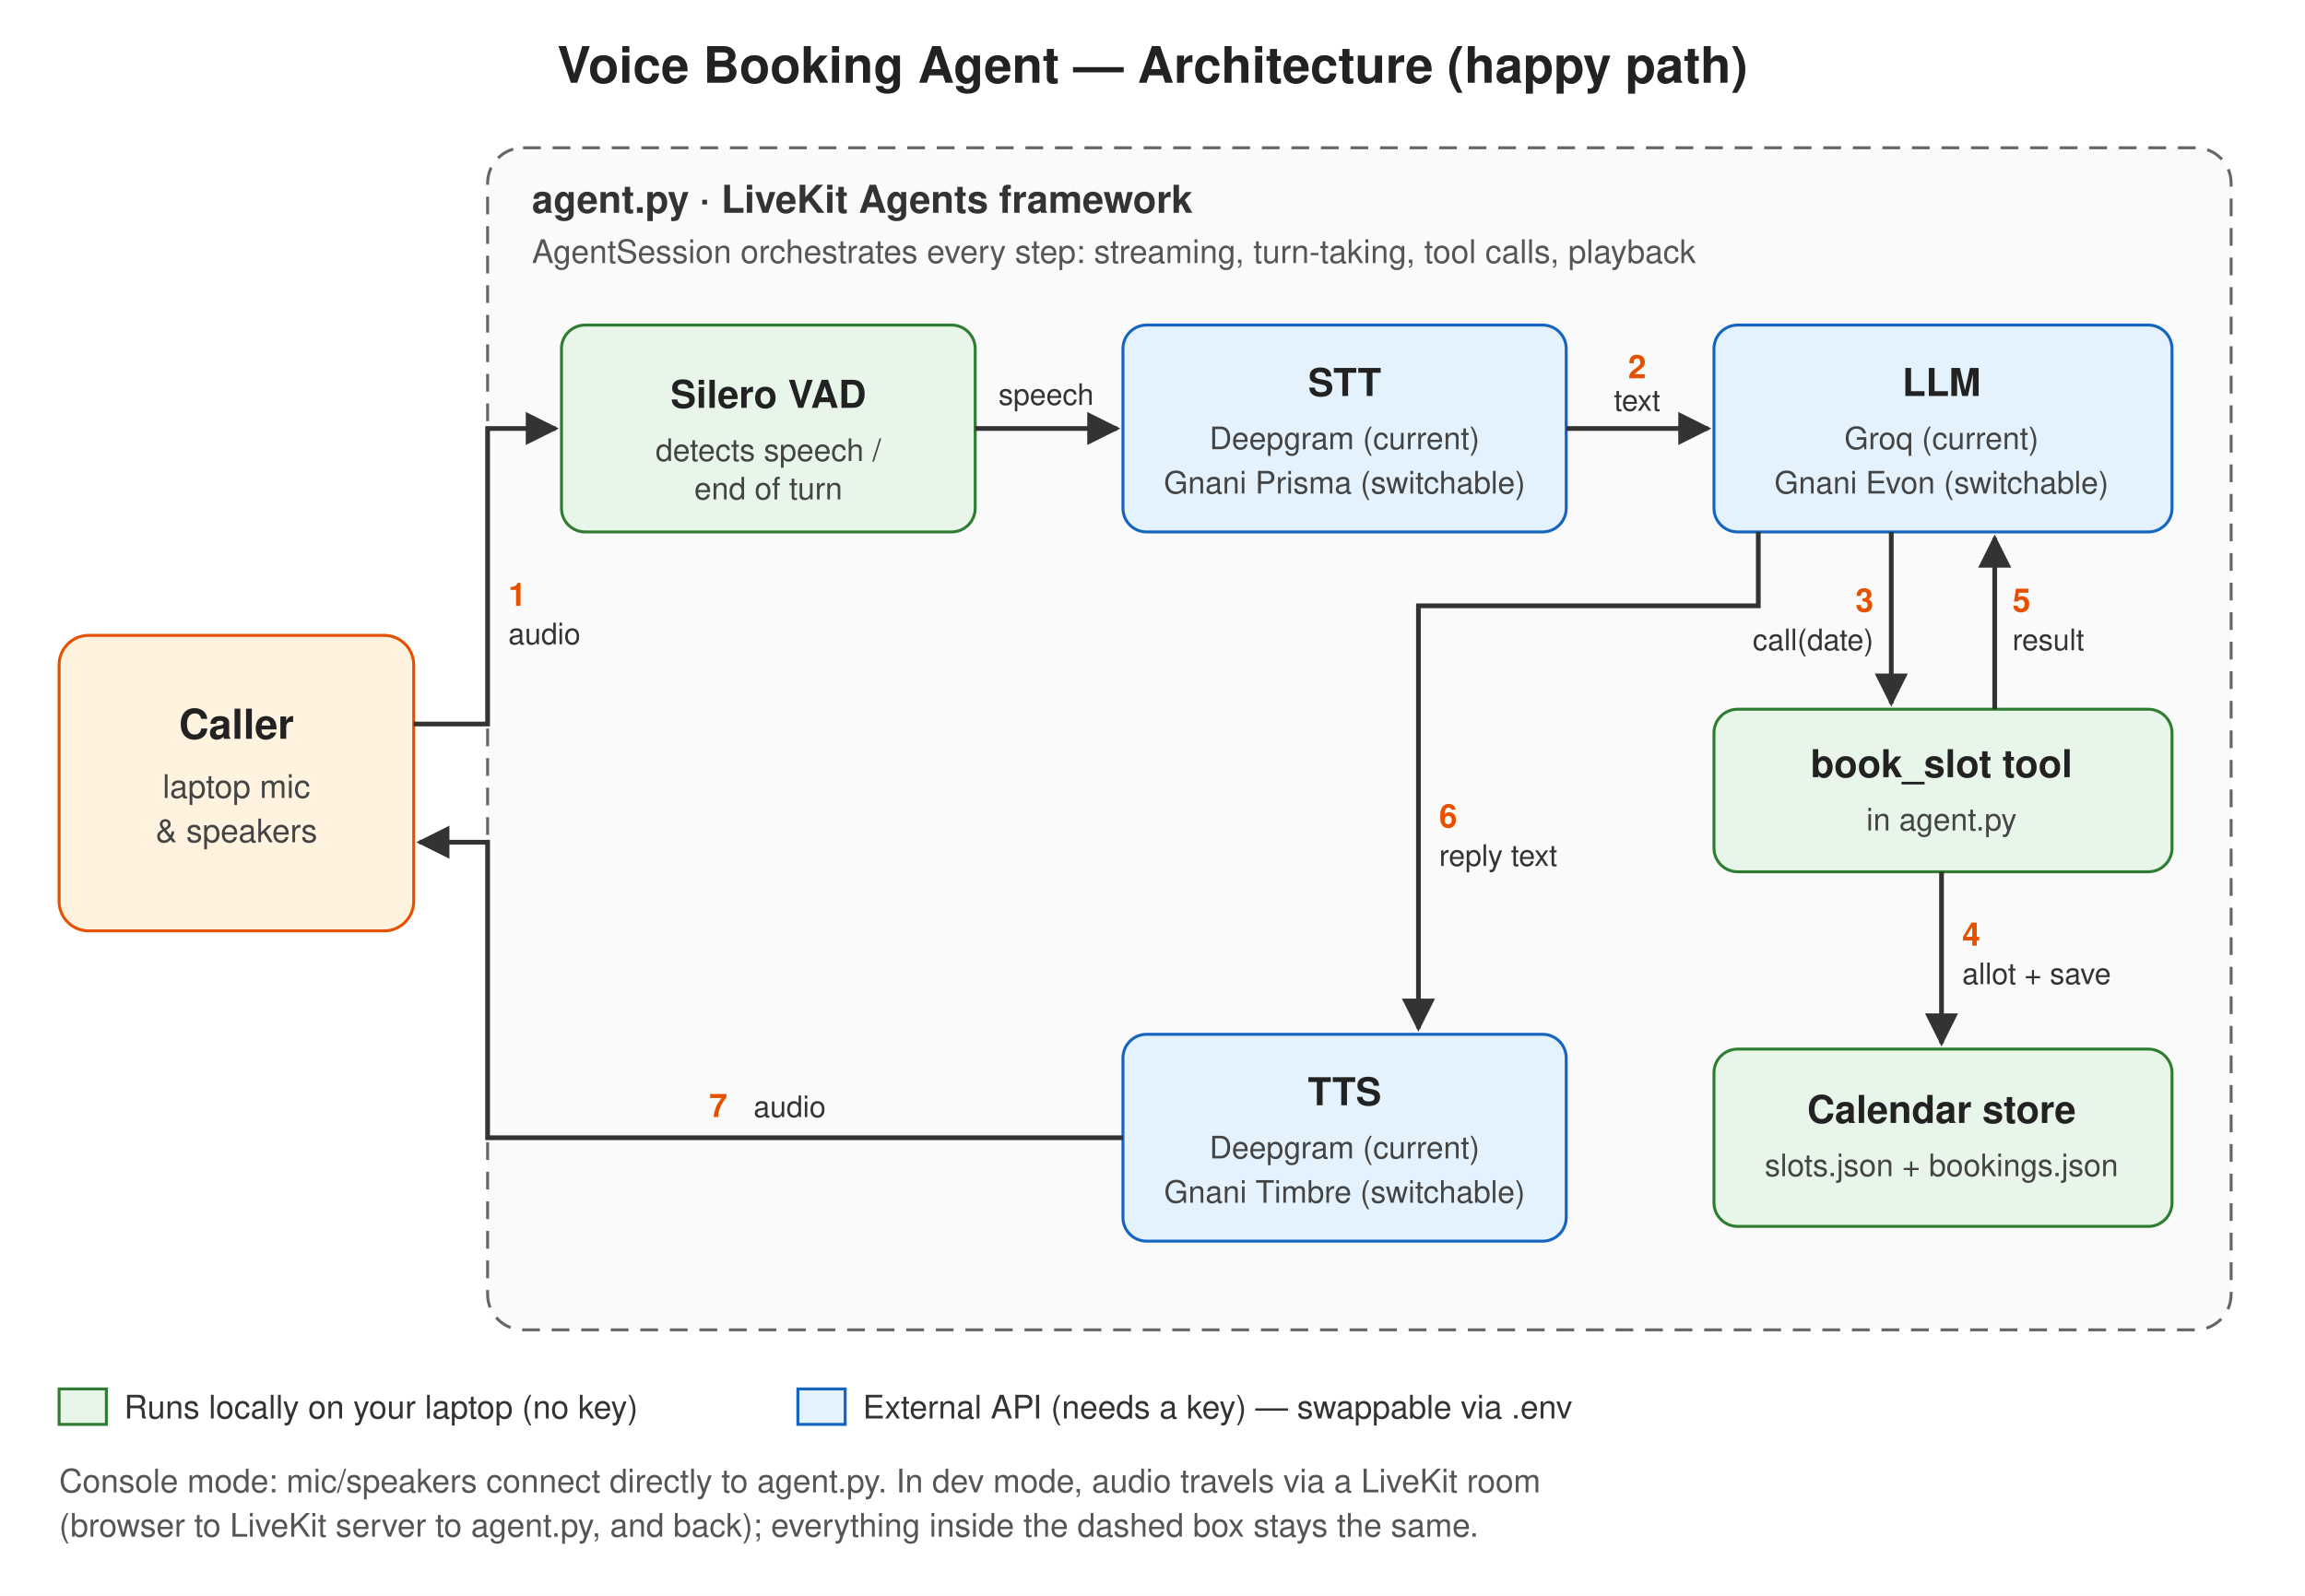
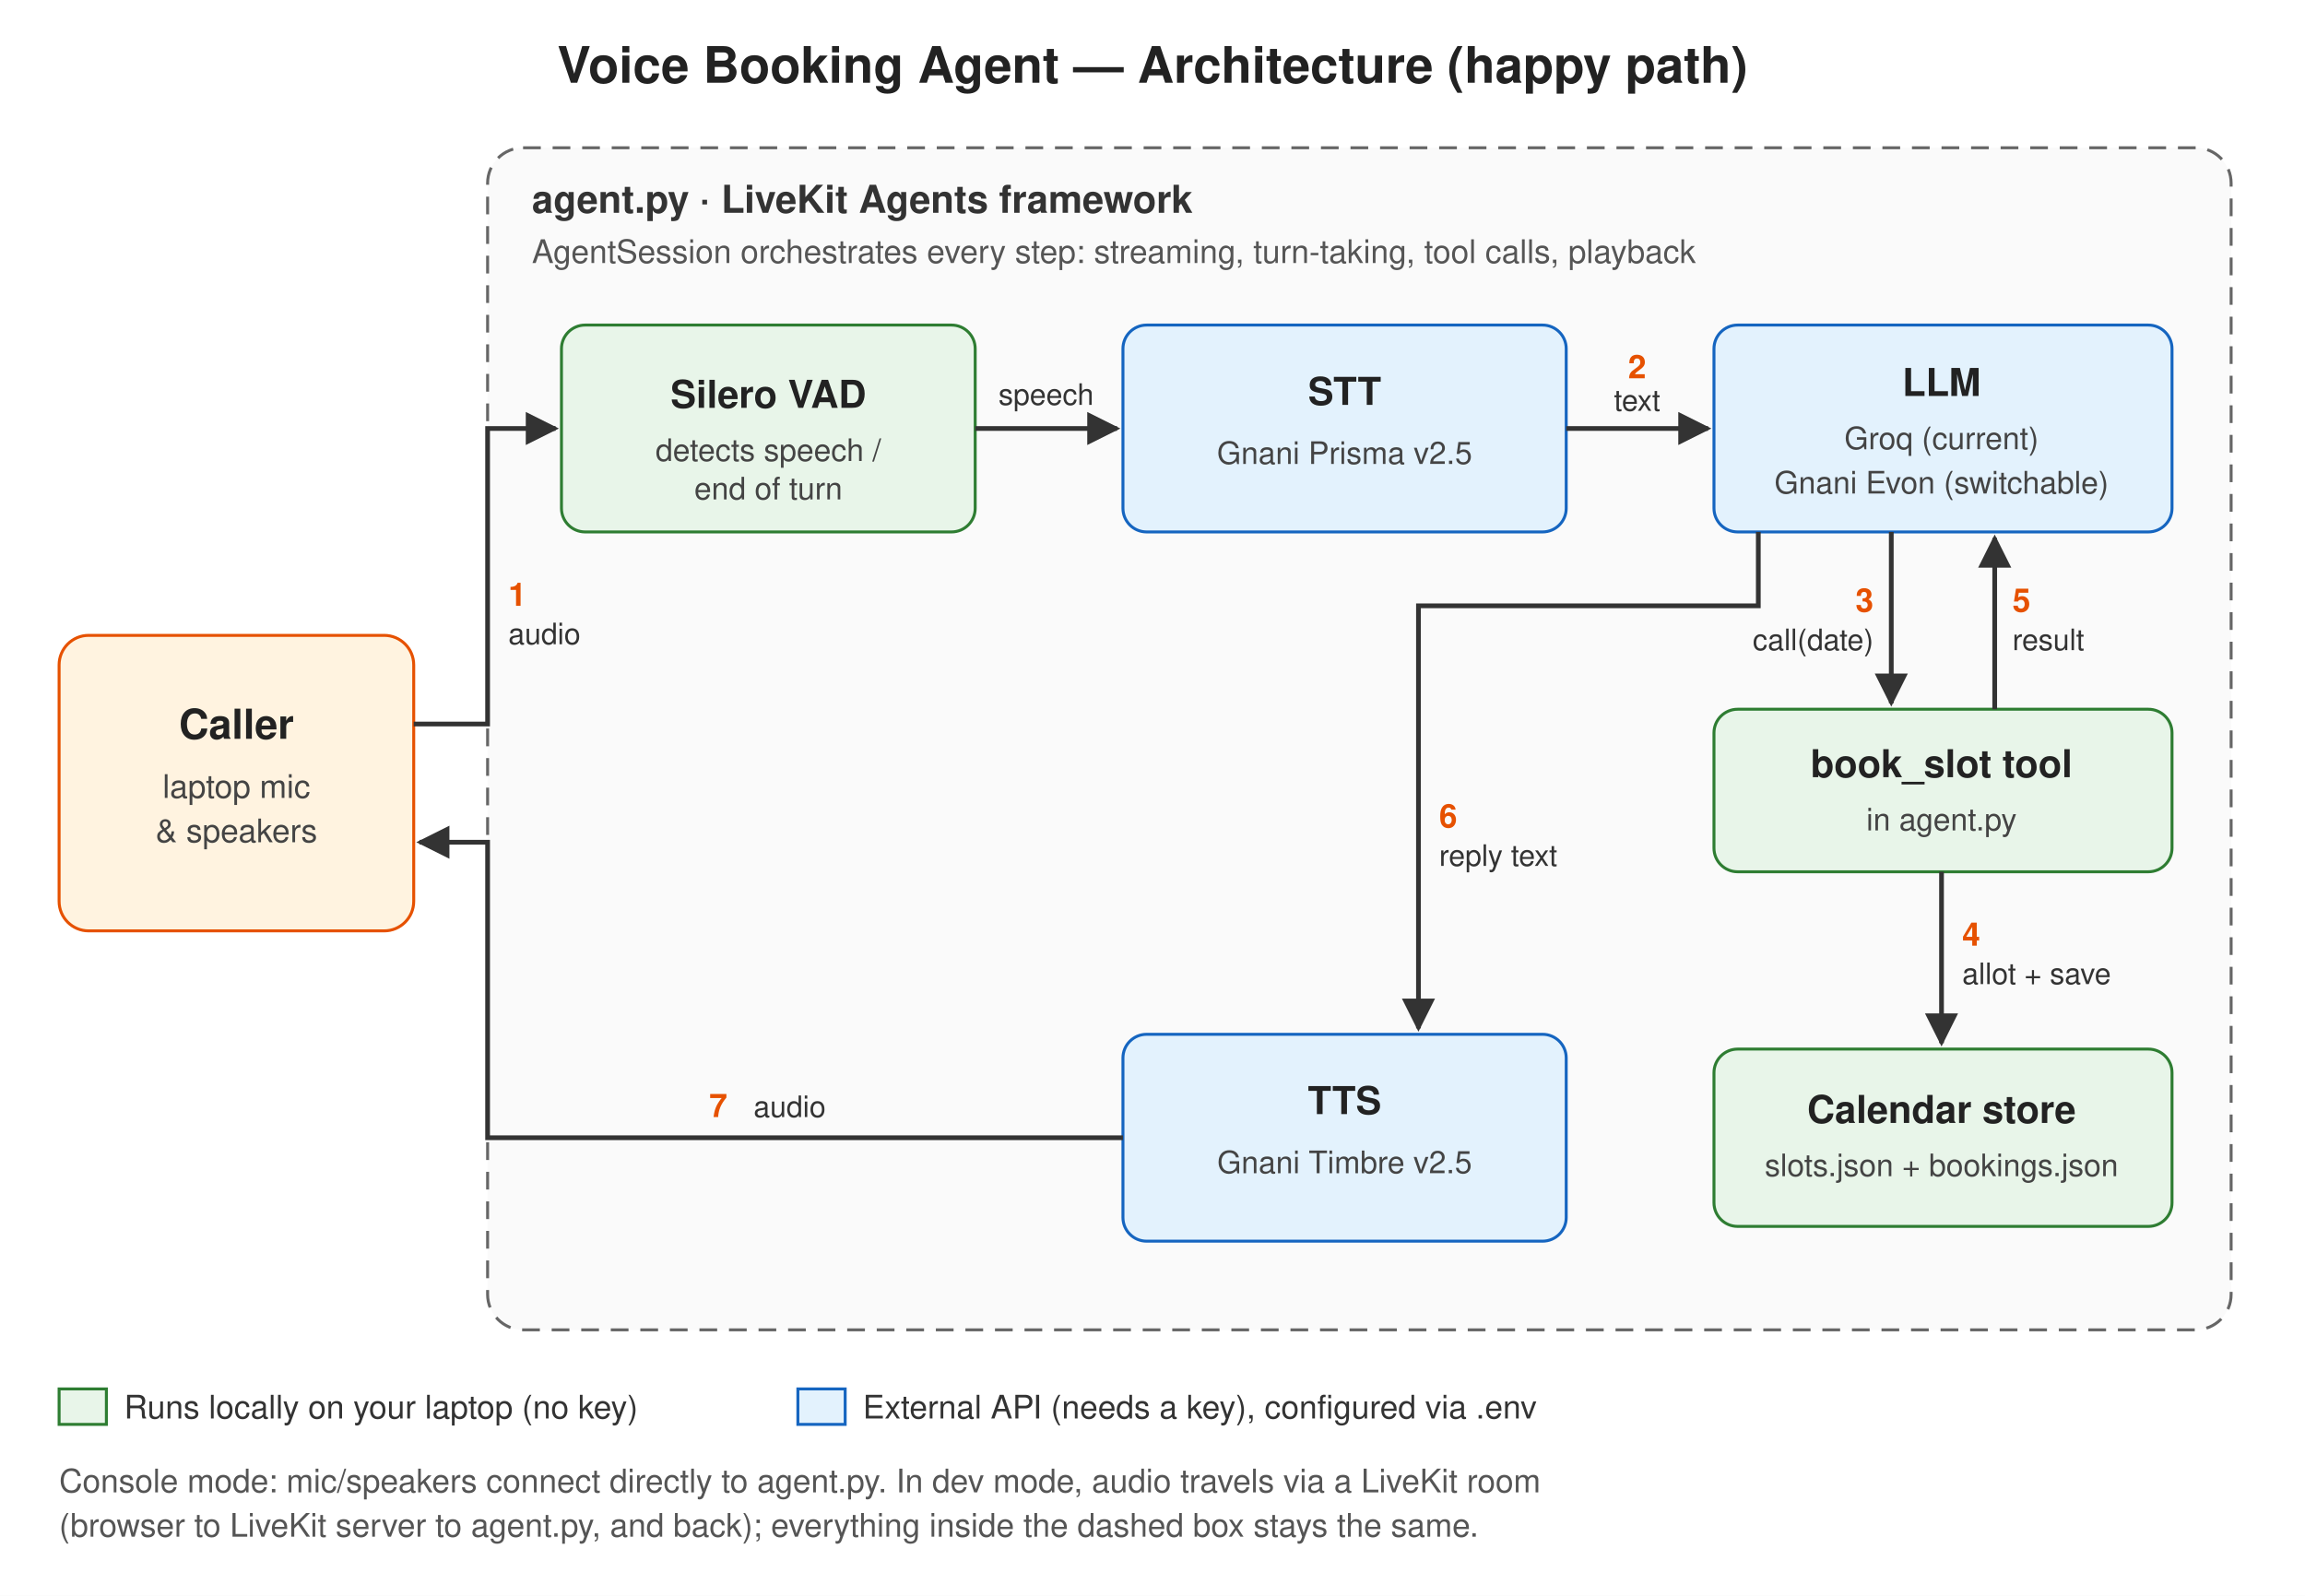
<svg xmlns="http://www.w3.org/2000/svg" viewBox="0 0 780 540" font-family="Helvetica, Arial, sans-serif">
  <defs>
    <marker id="a" viewBox="0 0 10 10" refX="9" refY="5" markerWidth="7" markerHeight="7" orient="auto-start-reverse">
      <path d="M0,0 L10,5 L0,10 z" fill="#333" />
    </marker>
  </defs>
  <rect width="780" height="540" fill="#ffffff" />
  <text x="390" y="28" text-anchor="middle" font-size="17" font-weight="bold" fill="#222">Voice Booking Agent — Architecture (happy path)</text>
  <rect x="165" y="50" width="590" height="400" rx="12" fill="#fafafa" stroke="#666" stroke-dasharray="6 4" />
  <text x="180" y="72" font-size="13" font-weight="bold" fill="#333">agent.py  ·  LiveKit Agents framework</text>
  <text x="180" y="89" font-size="11" fill="#555">AgentSession orchestrates every step: streaming, turn-taking, tool calls, playback</text>
  <rect x="20" y="215" width="120" height="100" rx="10" fill="#FFF3E0" stroke="#E65100" />
  <text x="80" y="250" text-anchor="middle" font-size="14" font-weight="bold" fill="#222">Caller</text>
  <text x="80" y="270" text-anchor="middle" font-size="11" fill="#444">laptop mic</text>
  <text x="80" y="285" text-anchor="middle" font-size="11" fill="#444">&amp; speakers</text>
  <rect x="190" y="110" width="140" height="70" rx="8" fill="#E8F5E9" stroke="#2E7D32" />
  <text x="260" y="138" text-anchor="middle" font-size="13" font-weight="bold" fill="#222">Silero VAD</text>
  <text x="260" y="156" text-anchor="middle" font-size="10.5" fill="#444">detects speech /</text>
  <text x="260" y="169" text-anchor="middle" font-size="10.5" fill="#444">end of turn</text>
  <rect x="380" y="110" width="150" height="70" rx="8" fill="#E3F2FD" stroke="#1565C0" />
-   <text x="455" y="134" text-anchor="middle" font-size="13" font-weight="bold" fill="#222">STT</text>
-   <text x="455" y="152" text-anchor="middle" font-size="10.5" fill="#444">Deepgram (current)</text>
-   <text x="455" y="167" text-anchor="middle" font-size="10.5" fill="#444">Gnani Prisma (switchable)</text>
+   <text x="455" y="137" text-anchor="middle" font-size="13" font-weight="bold" fill="#222">STT</text>
+   <text x="455" y="157" text-anchor="middle" font-size="10.5" fill="#444">Gnani Prisma v2.5</text>
  <rect x="580" y="110" width="155" height="70" rx="8" fill="#E3F2FD" stroke="#1565C0" />
  <text x="657" y="134" text-anchor="middle" font-size="13" font-weight="bold" fill="#222">LLM</text>
  <text x="657" y="152" text-anchor="middle" font-size="10.5" fill="#444">Groq (current)</text>
  <text x="657" y="167" text-anchor="middle" font-size="10.5" fill="#444">Gnani Evon (switchable)</text>
  <rect x="580" y="240" width="155" height="55" rx="8" fill="#E8F5E9" stroke="#2E7D32" />
  <text x="657" y="263" text-anchor="middle" font-size="13" font-weight="bold" fill="#222">book_slot tool</text>
  <text x="657" y="281" text-anchor="middle" font-size="10.5" fill="#444">in agent.py</text>
  <rect x="580" y="355" width="155" height="60" rx="8" fill="#E8F5E9" stroke="#2E7D32" />
  <text x="657" y="380" text-anchor="middle" font-size="13" font-weight="bold" fill="#222">Calendar store</text>
  <text x="657" y="398" text-anchor="middle" font-size="10.5" fill="#444">slots.json + bookings.json</text>
  <rect x="380" y="350" width="150" height="70" rx="8" fill="#E3F2FD" stroke="#1565C0" />
-   <text x="455" y="374" text-anchor="middle" font-size="13" font-weight="bold" fill="#222">TTS</text>
-   <text x="455" y="392" text-anchor="middle" font-size="10.5" fill="#444">Deepgram (current)</text>
-   <text x="455" y="407" text-anchor="middle" font-size="10.5" fill="#444">Gnani Timbre (switchable)</text>
+   <text x="455" y="377" text-anchor="middle" font-size="13" font-weight="bold" fill="#222">TTS</text>
+   <text x="455" y="397" text-anchor="middle" font-size="10.5" fill="#444">Gnani Timbre v2.5</text>
  <path d="M140 245 L165 245 L165 145 L188 145" fill="none" stroke="#333" stroke-width="1.6" marker-end="url(#a)" />
  <text x="172" y="205" font-size="11" fill="#E65100" font-weight="bold">1</text>
  <text x="172" y="218" font-size="10" fill="#333">audio</text>
  <path d="M330 145 L378 145" fill="none" stroke="#333" stroke-width="1.6" marker-end="url(#a)" />
  <text x="354" y="137" text-anchor="middle" font-size="10" fill="#333">speech</text>
  <path d="M530 145 L578 145" fill="none" stroke="#333" stroke-width="1.6" marker-end="url(#a)" />
  <text x="554" y="128" text-anchor="middle" font-size="11" fill="#E65100" font-weight="bold">2</text>
  <text x="554" y="139" text-anchor="middle" font-size="10" fill="#333">text</text>
  <path d="M640 180 L640 238" fill="none" stroke="#333" stroke-width="1.6" marker-end="url(#a)" />
  <text x="634" y="207" text-anchor="end" font-size="11" fill="#E65100" font-weight="bold">3</text>
  <text x="634" y="220" text-anchor="end" font-size="10" fill="#333">call(date)</text>
  <path d="M675 240 L675 182" fill="none" stroke="#333" stroke-width="1.6" marker-end="url(#a)" />
  <text x="681" y="207" font-size="11" fill="#E65100" font-weight="bold">5</text>
  <text x="681" y="220" font-size="10" fill="#333">result</text>
  <path d="M657 295 L657 353" fill="none" stroke="#333" stroke-width="1.6" marker-end="url(#a)" />
  <text x="664" y="320" font-size="11" fill="#E65100" font-weight="bold">4</text>
  <text x="664" y="333" font-size="10" fill="#333">allot + save</text>
  <path d="M595 180 L595 205 L480 205 L480 348" fill="none" stroke="#333" stroke-width="1.6" marker-end="url(#a)" />
  <text x="487" y="280" font-size="11" fill="#E65100" font-weight="bold">6</text>
  <text x="487" y="293" font-size="10" fill="#333">reply text</text>
  <path d="M380 385 L165 385 L165 285 L142 285" fill="none" stroke="#333" stroke-width="1.6" marker-end="url(#a)" />
  <text x="240" y="378" font-size="11" fill="#E65100" font-weight="bold">7</text>
  <text x="255" y="378" font-size="10" fill="#333">audio</text>
  <rect x="20" y="470" width="16" height="12" fill="#E8F5E9" stroke="#2E7D32" />
  <text x="42" y="480" font-size="11" fill="#333">Runs locally on your laptop (no key)</text>
  <rect x="270" y="470" width="16" height="12" fill="#E3F2FD" stroke="#1565C0" />
-   <text x="292" y="480" font-size="11" fill="#333">External API (needs a key) — swappable via .env</text>
+   <text x="292" y="480" font-size="11" fill="#333">External API (needs a key), configured via .env</text>
  <text x="20" y="505" font-size="11" fill="#555">Console mode: mic/speakers connect directly to agent.py. In dev mode, audio travels via a LiveKit room</text>
  <text x="20" y="520" font-size="11" fill="#555">(browser to LiveKit server to agent.py, and back); everything inside the dashed box stays the same.</text>
</svg>
